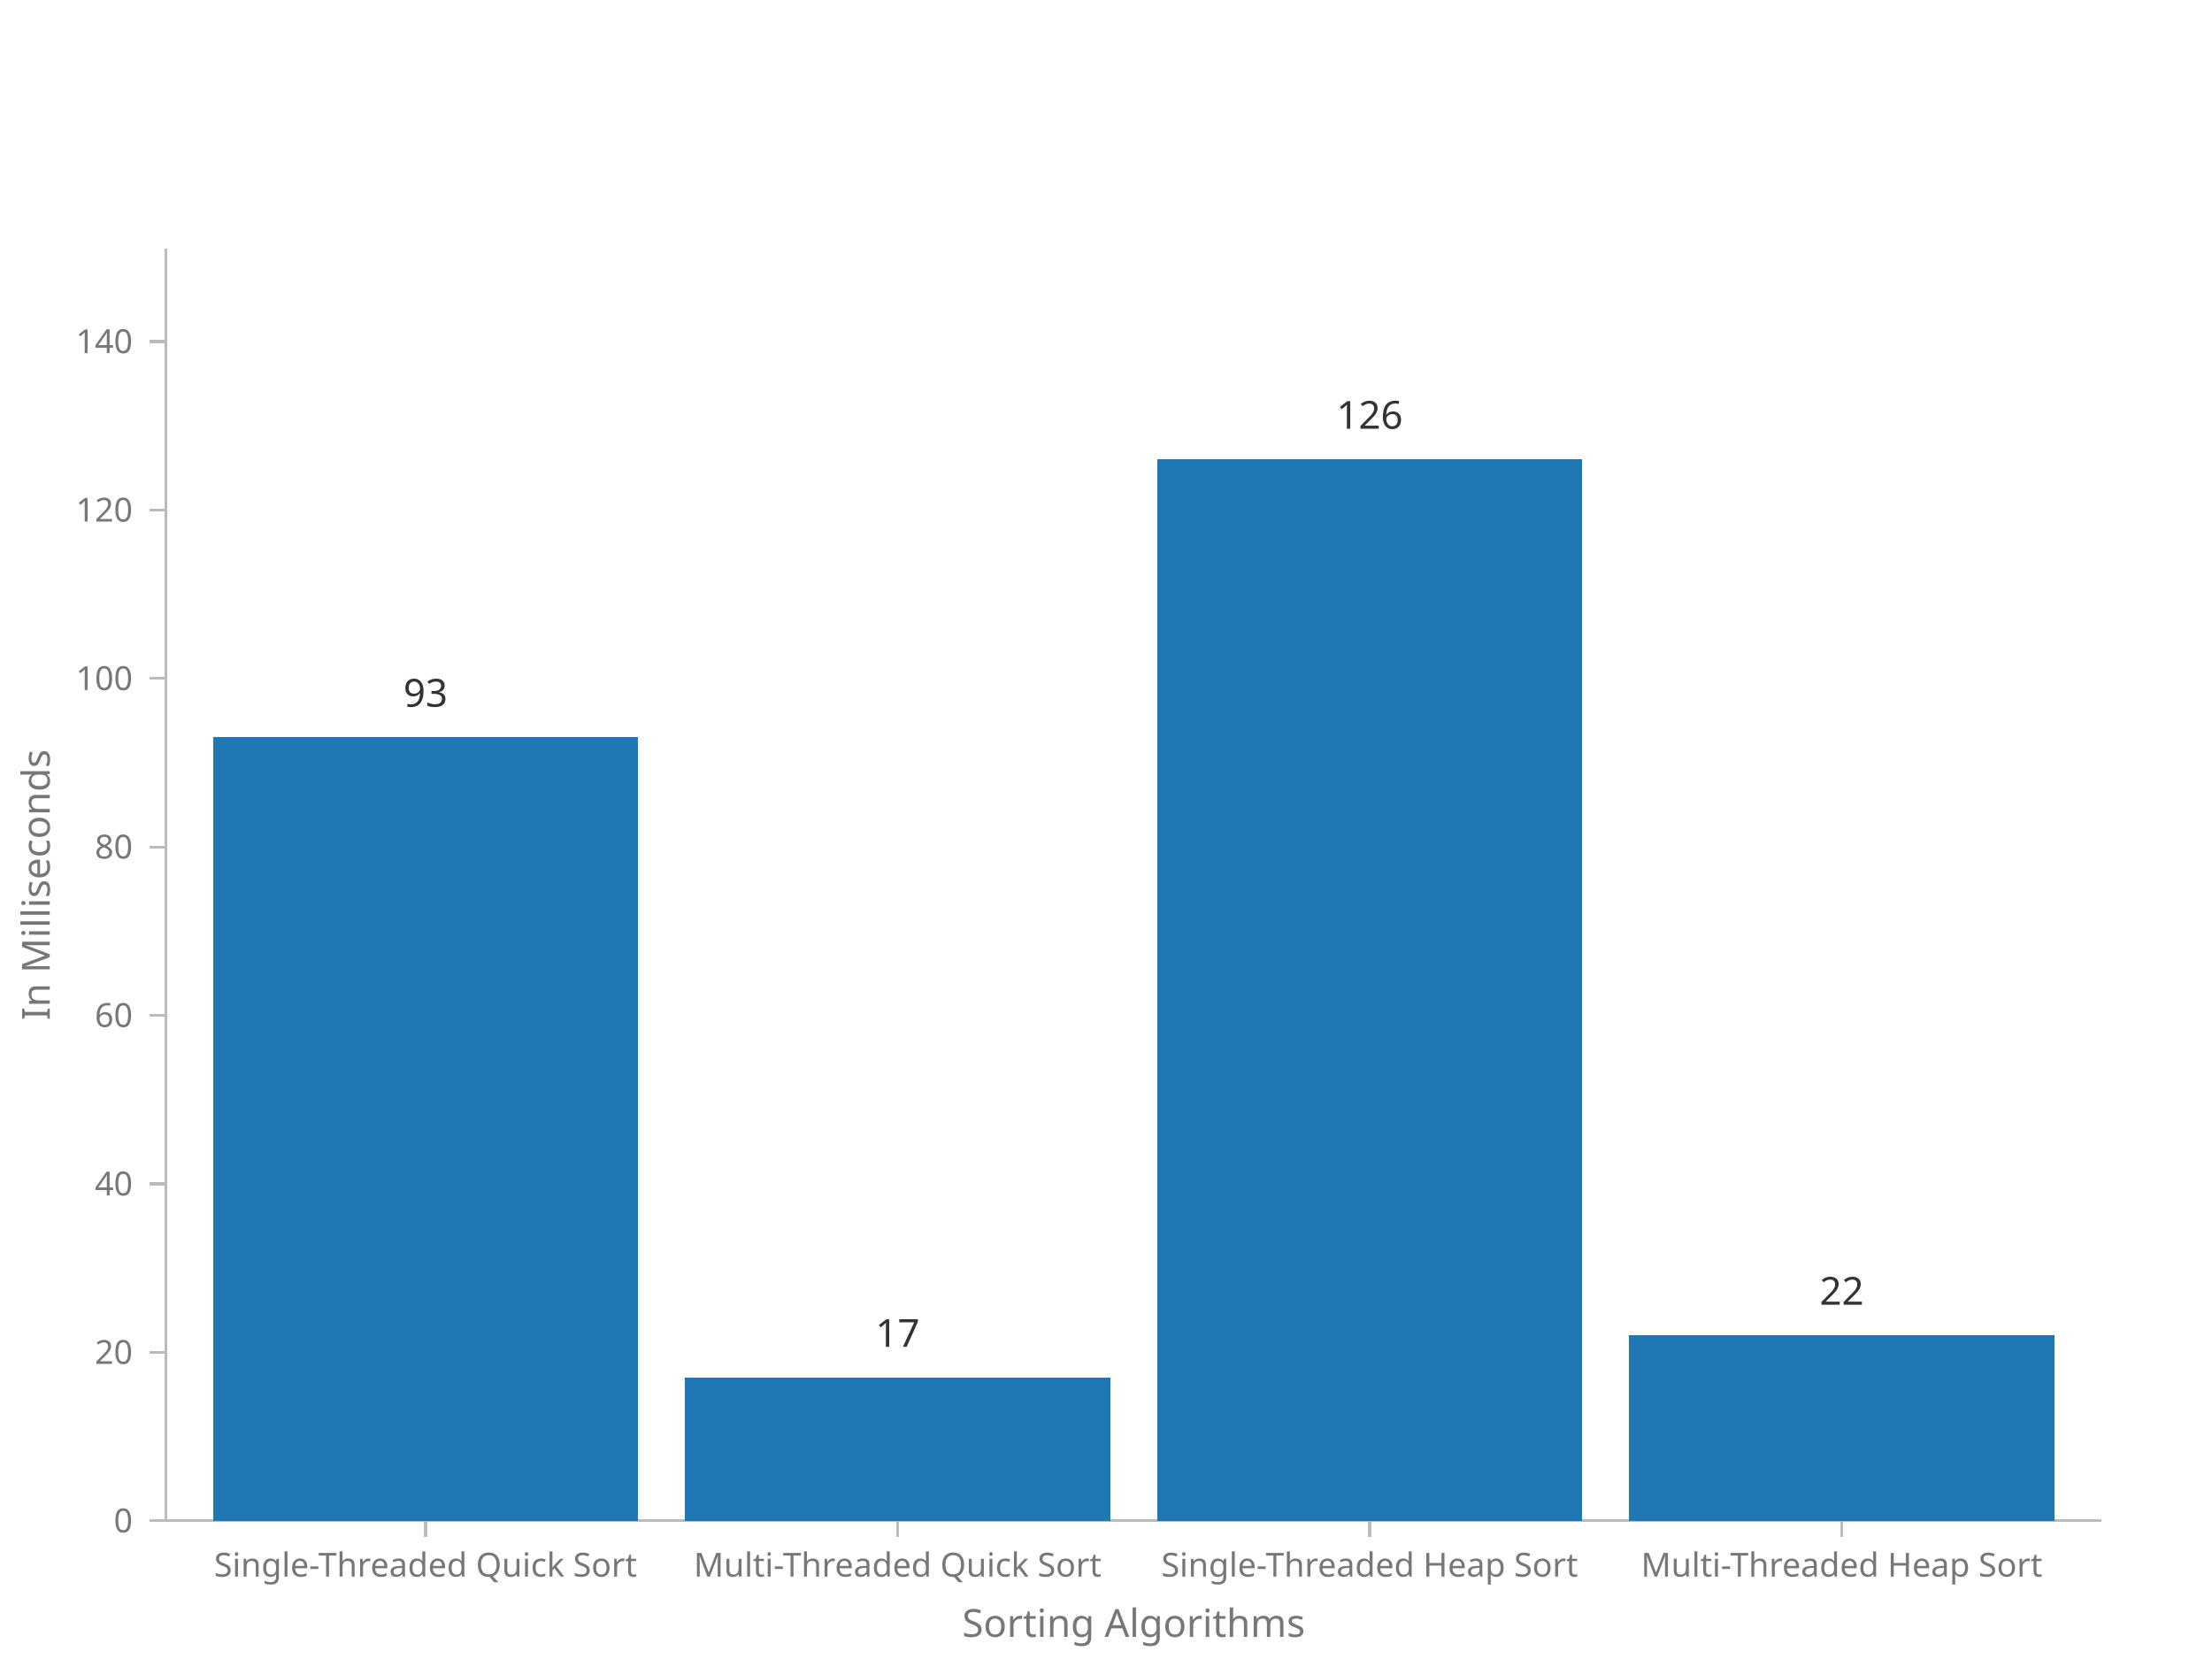
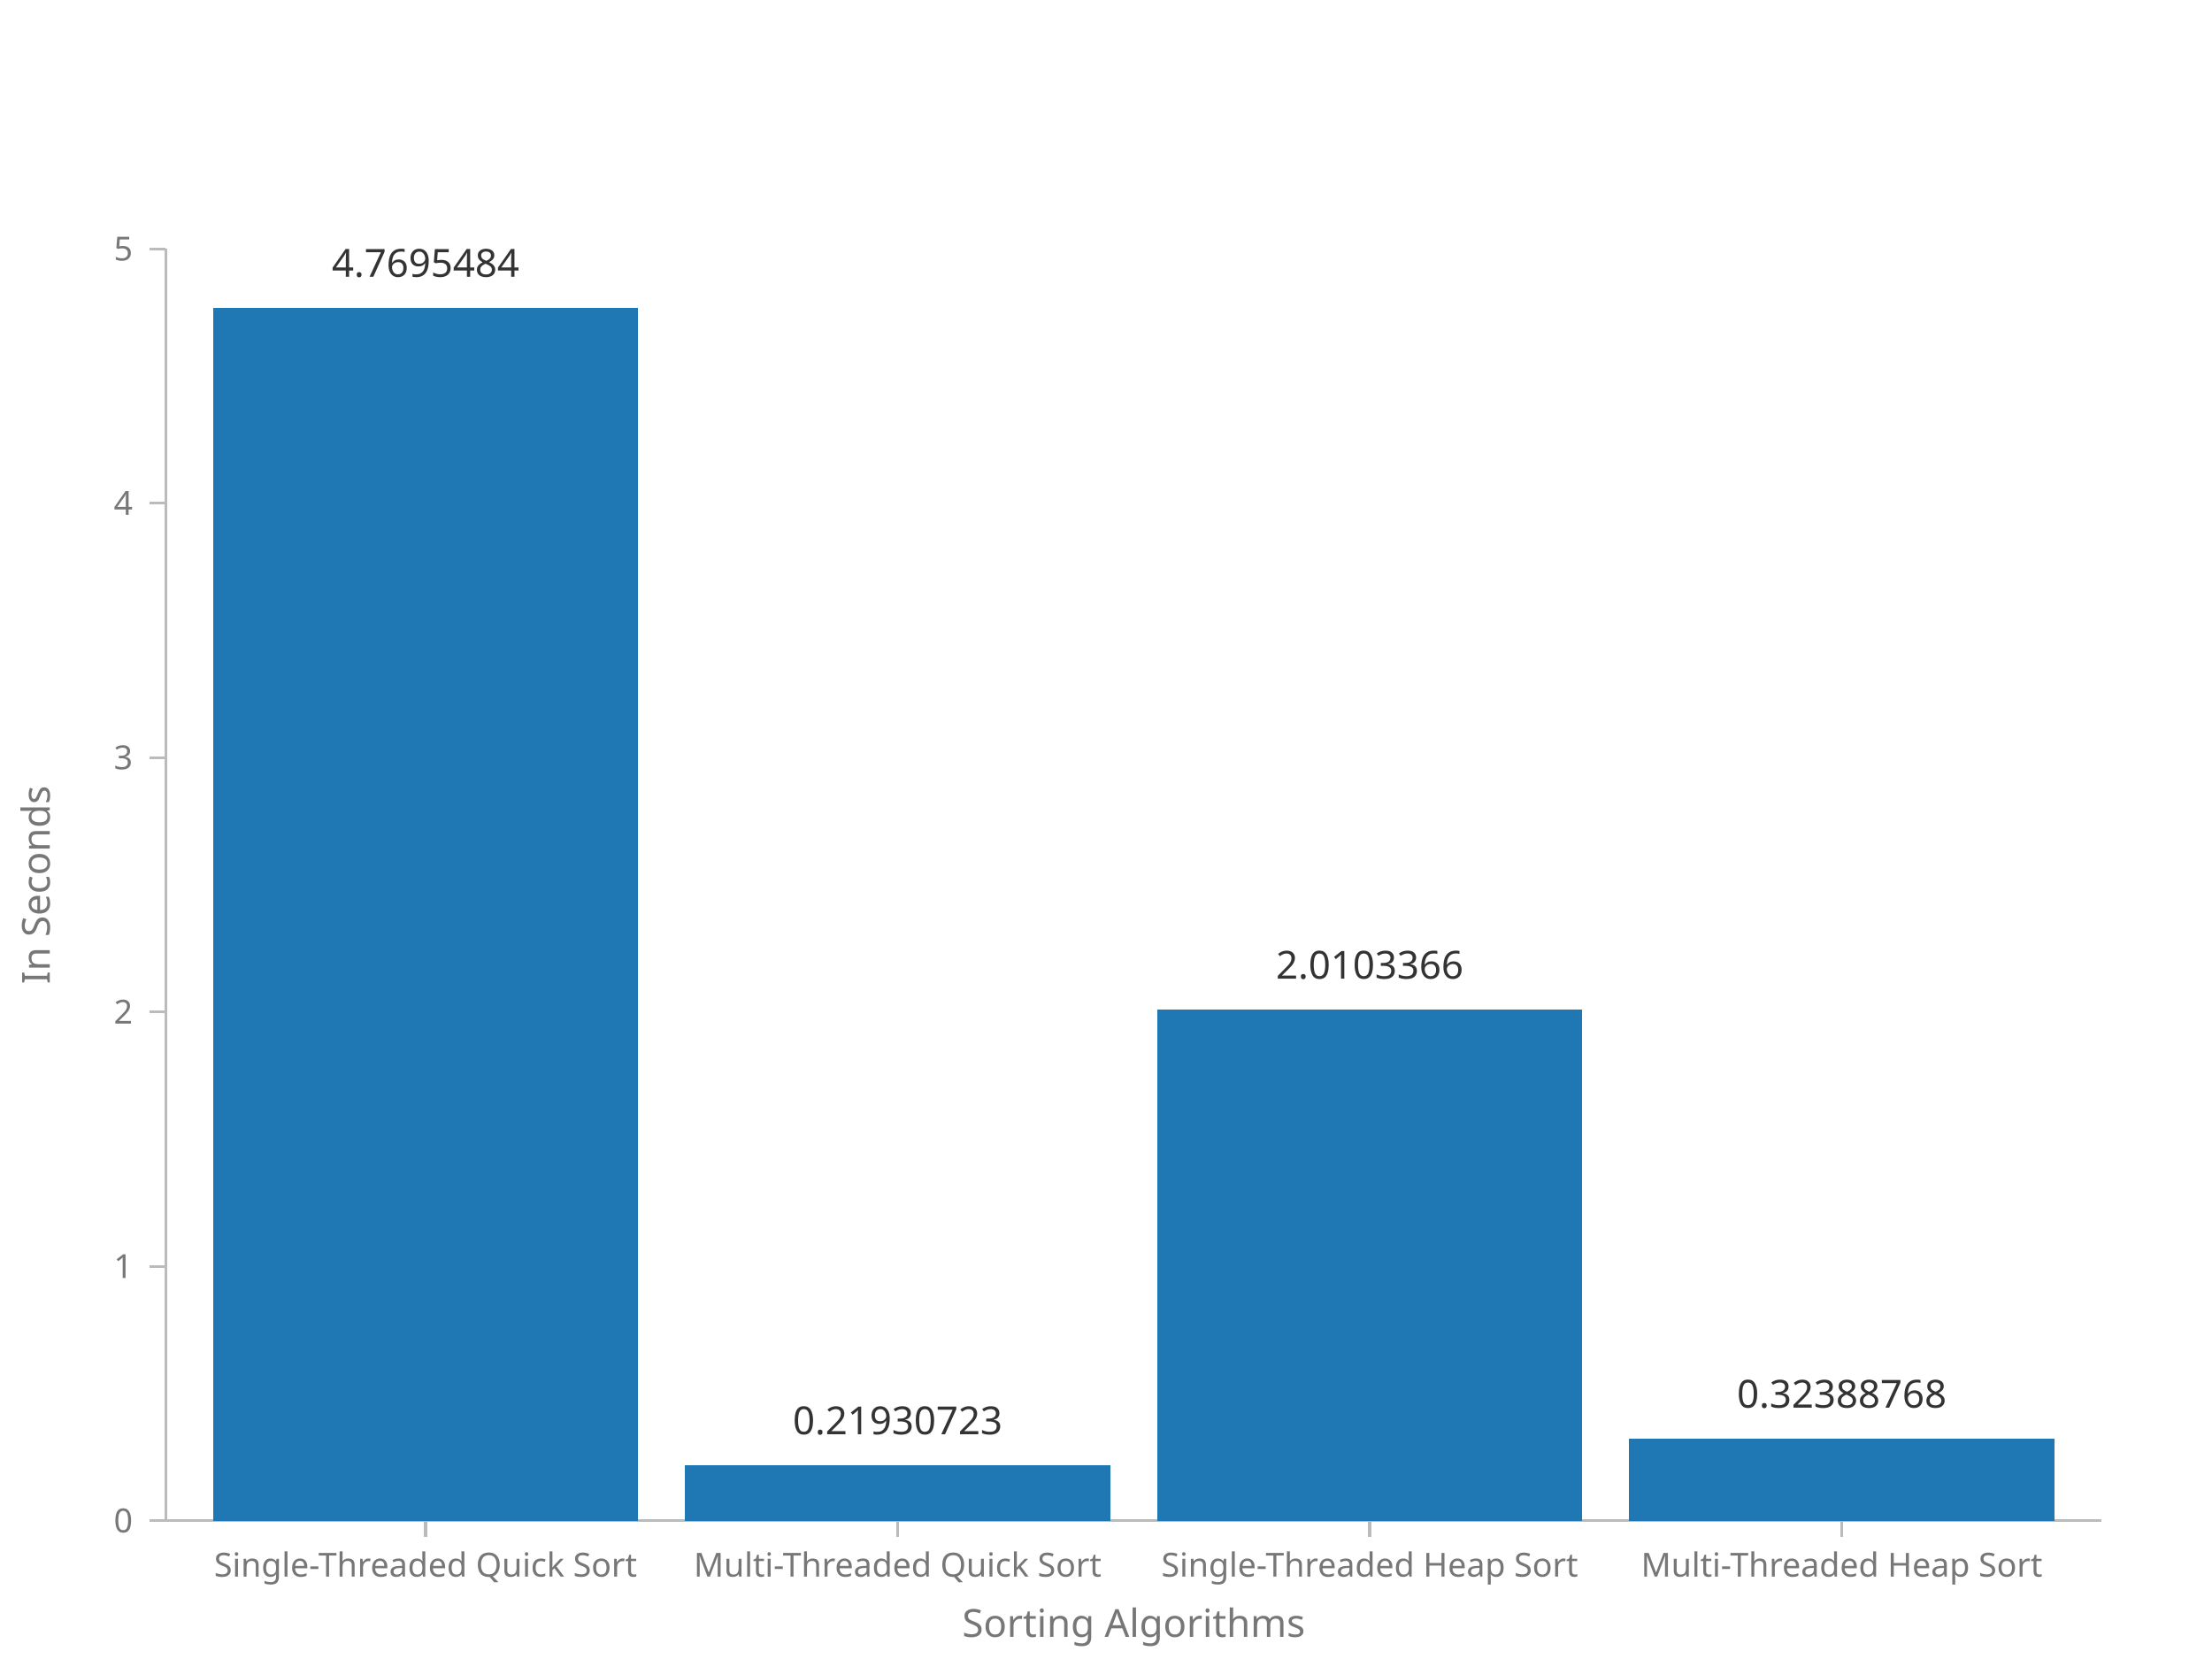
<svg xmlns="http://www.w3.org/2000/svg" height="600" viewBox="0 0 800 600" width="800">
  <g class="g-chart">
    <g class="x-axis" transform="translate(60,550)">
      <line shape-rendering="crispEdges" stroke="#bbbbbb" stroke-width="1" x1="0" x2="700" y1="0" y2="0" />
      <g class="tick" transform="translate(93.90244,0)">
        <line shape-rendering="crispEdges" stroke="#bbbbbb" stroke-width="1px" x1="0" x2="0" y1="0" y2="6" />
        <text dy=".35em" fill="#777" font-family="sans-serif" font-size="12px" text-anchor="middle" transform="rotate(0,0,16)" x="0" y="16">
Single-Threaded Quick Sort
</text>
      </g>
      <g class="tick" transform="translate(264.6342,0)">
        <line shape-rendering="crispEdges" stroke="#bbbbbb" stroke-width="1px" x1="0" x2="0" y1="0" y2="6" />
        <text dy=".35em" fill="#777" font-family="sans-serif" font-size="12px" text-anchor="middle" transform="rotate(0,0,16)" x="0" y="16">
Multi-Threaded Quick Sort
</text>
      </g>
      <g class="tick" transform="translate(435.3658,0)">
        <line shape-rendering="crispEdges" stroke="#bbbbbb" stroke-width="1px" x1="0" x2="0" y1="0" y2="6" />
        <text dy=".35em" fill="#777" font-family="sans-serif" font-size="12px" text-anchor="middle" transform="rotate(0,0,16)" x="0" y="16">
Single-Threaded Heap Sort
</text>
      </g>
      <g class="tick" transform="translate(606.0976,0)">
        <line shape-rendering="crispEdges" stroke="#bbbbbb" stroke-width="1px" x1="0" x2="0" y1="0" y2="6" />
        <text dy=".35em" fill="#777" font-family="sans-serif" font-size="12px" text-anchor="middle" transform="rotate(0,0,16)" x="0" y="16">
Multi-Threaded Heap Sort
</text>
      </g>
      <text fill="#777" font-family="sans-serif" font-size="14px" text-anchor="middle" transform="rotate(0)" x="350" y="42">
Sorting Algorithms
</text>
    </g>
    <g class="y-axis" transform="translate(60,90)">
      <line shape-rendering="crispEdges" stroke="#bbbbbb" stroke-width="1" x1="0" x2="0" y1="0" y2="460" />
      <g class="tick" transform="translate(0,460)">
        <line shape-rendering="crispEdges" stroke="#bbbbbb" stroke-width="1px" x1="0" x2="-6" y1="0" y2="0" />
        <text dy=".35em" fill="#777" font-family="sans-serif" font-size="12px" text-anchor="end" transform="rotate(0,-12,0)" x="-12" y="0">
0
</text>
      </g>
-       <g class="tick" transform="translate(0,399.0729)">
+       <g class="tick" transform="translate(0,368)">
        <line shape-rendering="crispEdges" stroke="#bbbbbb" stroke-width="1px" x1="0" x2="-6" y1="0" y2="0" />
        <text dy=".35em" fill="#777" font-family="sans-serif" font-size="12px" text-anchor="end" transform="rotate(0,-12,0)" x="-12" y="0">
- 20
+ 1
</text>
      </g>
-       <g class="tick" transform="translate(0,338.1457)">
+       <g class="tick" transform="translate(0,276)">
        <line shape-rendering="crispEdges" stroke="#bbbbbb" stroke-width="1px" x1="0" x2="-6" y1="0" y2="0" />
        <text dy=".35em" fill="#777" font-family="sans-serif" font-size="12px" text-anchor="end" transform="rotate(0,-12,0)" x="-12" y="0">
- 40
+ 2
</text>
      </g>
-       <g class="tick" transform="translate(0,277.2185)">
+       <g class="tick" transform="translate(0,184)">
        <line shape-rendering="crispEdges" stroke="#bbbbbb" stroke-width="1px" x1="0" x2="-6" y1="0" y2="0" />
        <text dy=".35em" fill="#777" font-family="sans-serif" font-size="12px" text-anchor="end" transform="rotate(0,-12,0)" x="-12" y="0">
- 60
+ 3
</text>
      </g>
-       <g class="tick" transform="translate(0,216.2914)">
+       <g class="tick" transform="translate(0,92)">
        <line shape-rendering="crispEdges" stroke="#bbbbbb" stroke-width="1px" x1="0" x2="-6" y1="0" y2="0" />
        <text dy=".35em" fill="#777" font-family="sans-serif" font-size="12px" text-anchor="end" transform="rotate(0,-12,0)" x="-12" y="0">
- 80
+ 4
</text>
      </g>
-       <g class="tick" transform="translate(0,155.3642)">
+       <g class="tick" transform="translate(0,0)">
        <line shape-rendering="crispEdges" stroke="#bbbbbb" stroke-width="1px" x1="0" x2="-6" y1="0" y2="0" />
        <text dy=".35em" fill="#777" font-family="sans-serif" font-size="12px" text-anchor="end" transform="rotate(0,-12,0)" x="-12" y="0">
- 100
- </text>
-       </g>
-       <g class="tick" transform="translate(0,94.43707)">
-         <line shape-rendering="crispEdges" stroke="#bbbbbb" stroke-width="1px" x1="0" x2="-6" y1="0" y2="0" />
-         <text dy=".35em" fill="#777" font-family="sans-serif" font-size="12px" text-anchor="end" transform="rotate(0,-12,0)" x="-12" y="0">
- 120
- </text>
-       </g>
-       <g class="tick" transform="translate(0,33.50992)">
-         <line shape-rendering="crispEdges" stroke="#bbbbbb" stroke-width="1px" x1="0" x2="-6" y1="0" y2="0" />
-         <text dy=".35em" fill="#777" font-family="sans-serif" font-size="12px" text-anchor="end" transform="rotate(0,-12,0)" x="-12" y="0">
- 140
+ 5
</text>
      </g>
      <text fill="#777" font-family="sans-serif" font-size="14px" text-anchor="middle" transform="rotate(-90)" x="-230" y="-42">
- In Milliseconds
+ In Seconds
</text>
    </g>
    <g class="g-view" transform="translate(60,90)">
      <g>
        <g class="bar" transform="translate(187.8049,0)">
-           <rect fill="#1f77b4" height="51.788" shape-rendering="crispEdges" width="153.659" x="0" y="408.212" />
-           <text dy=".35em" fill="#333" font-family="sans-serif" font-size="14px" text-anchor="middle" x="76.829" y="392.212">
- 17
+           <rect fill="#1f77b4" height="20.176" shape-rendering="crispEdges" width="153.659" x="0" y="439.824" />
+           <text dy=".35em" fill="#333" font-family="sans-serif" font-size="14px" text-anchor="middle" x="76.829" y="423.824">
+ 0.21930723
+ </text>
+         </g>
+         <g class="bar" transform="translate(529.2683,0)">
+           <rect fill="#1f77b4" height="29.798" shape-rendering="crispEdges" width="153.659" x="0" y="430.202" />
+           <text dy=".35em" fill="#333" font-family="sans-serif" font-size="14px" text-anchor="middle" x="76.829" y="414.202">
+ 0.32388768
</text>
        </g>
        <g class="bar" transform="translate(358.5366,0)">
-           <rect fill="#1f77b4" height="383.841" shape-rendering="crispEdges" width="153.659" x="0" y="76.159" />
-           <text dy=".35em" fill="#333" font-family="sans-serif" font-size="14px" text-anchor="middle" x="76.829" y="60.159">
- 126
- </text>
-         </g>
-         <g class="bar" transform="translate(529.2683,0)">
-           <rect fill="#1f77b4" height="67.02" shape-rendering="crispEdges" width="153.659" x="0" y="392.98" />
-           <text dy=".35em" fill="#333" font-family="sans-serif" font-size="14px" text-anchor="middle" x="76.829" y="376.98">
- 22
+           <rect fill="#1f77b4" height="184.951" shape-rendering="crispEdges" width="153.659" x="0" y="275.049" />
+           <text dy=".35em" fill="#333" font-family="sans-serif" font-size="14px" text-anchor="middle" x="76.829" y="259.049">
+ 2.0103366
</text>
        </g>
        <g class="bar" transform="translate(17.07318,0)">
-           <rect fill="#1f77b4" height="283.311" shape-rendering="crispEdges" width="153.659" x="0" y="176.689" />
-           <text dy=".35em" fill="#333" font-family="sans-serif" font-size="14px" text-anchor="middle" x="76.829" y="160.689">
- 93
+           <rect fill="#1f77b4" height="438.798" shape-rendering="crispEdges" width="153.659" x="0" y="21.202" />
+           <text dy=".35em" fill="#333" font-family="sans-serif" font-size="14px" text-anchor="middle" x="76.829" y="5.202">
+ 4.7695484
</text>
        </g>
      </g>
    </g>
  </g>
</svg>
